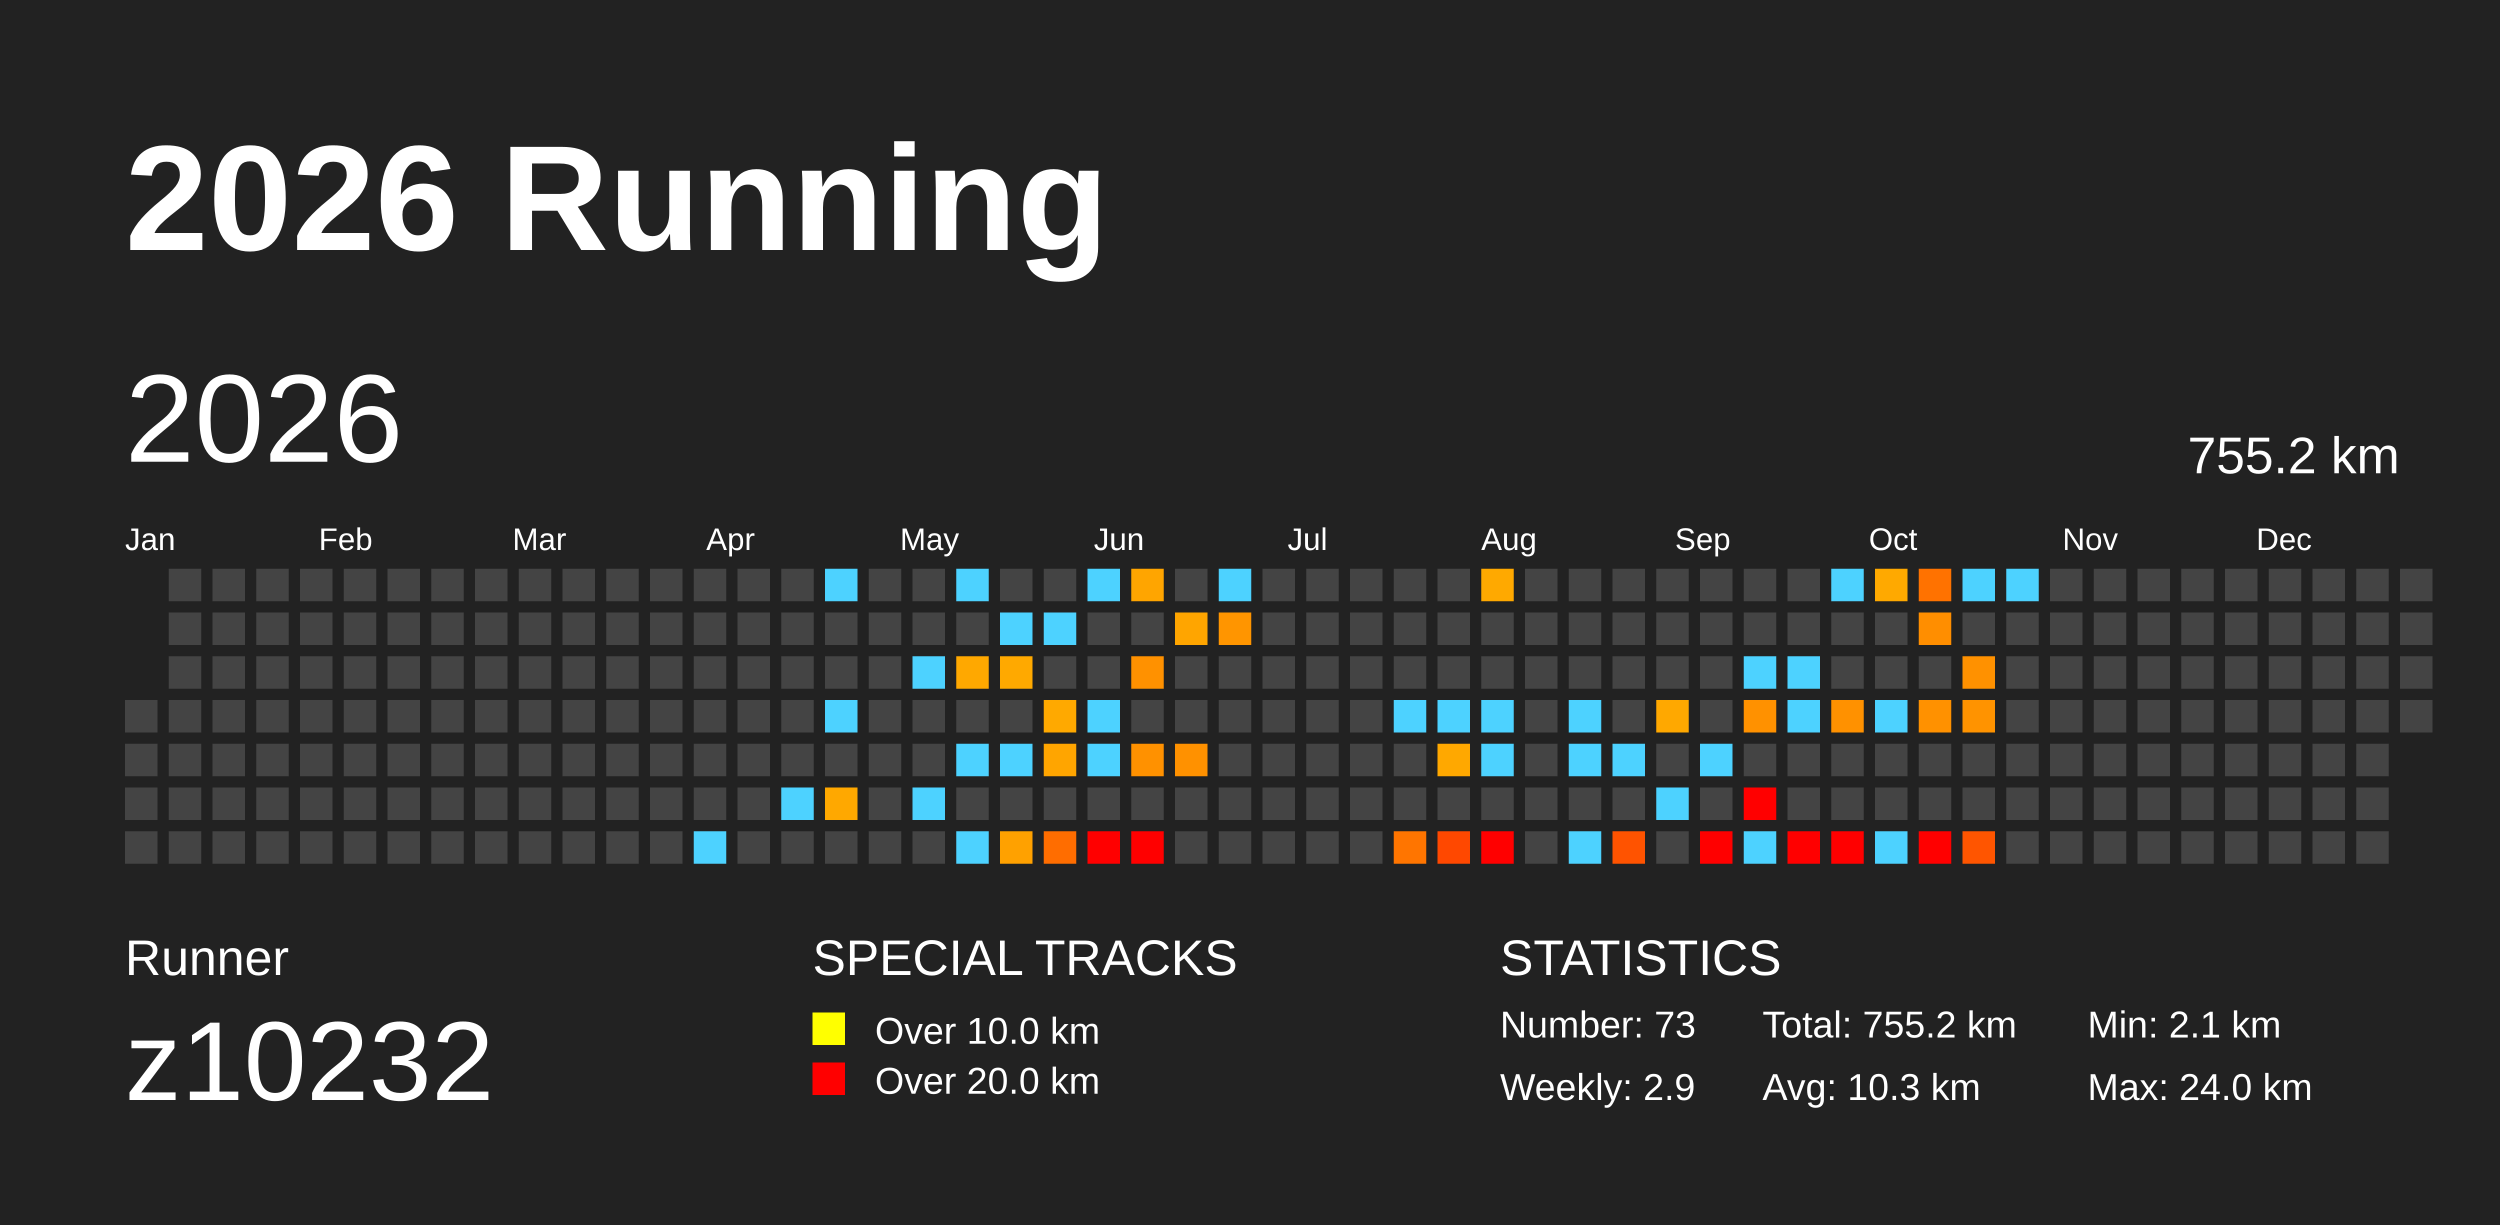
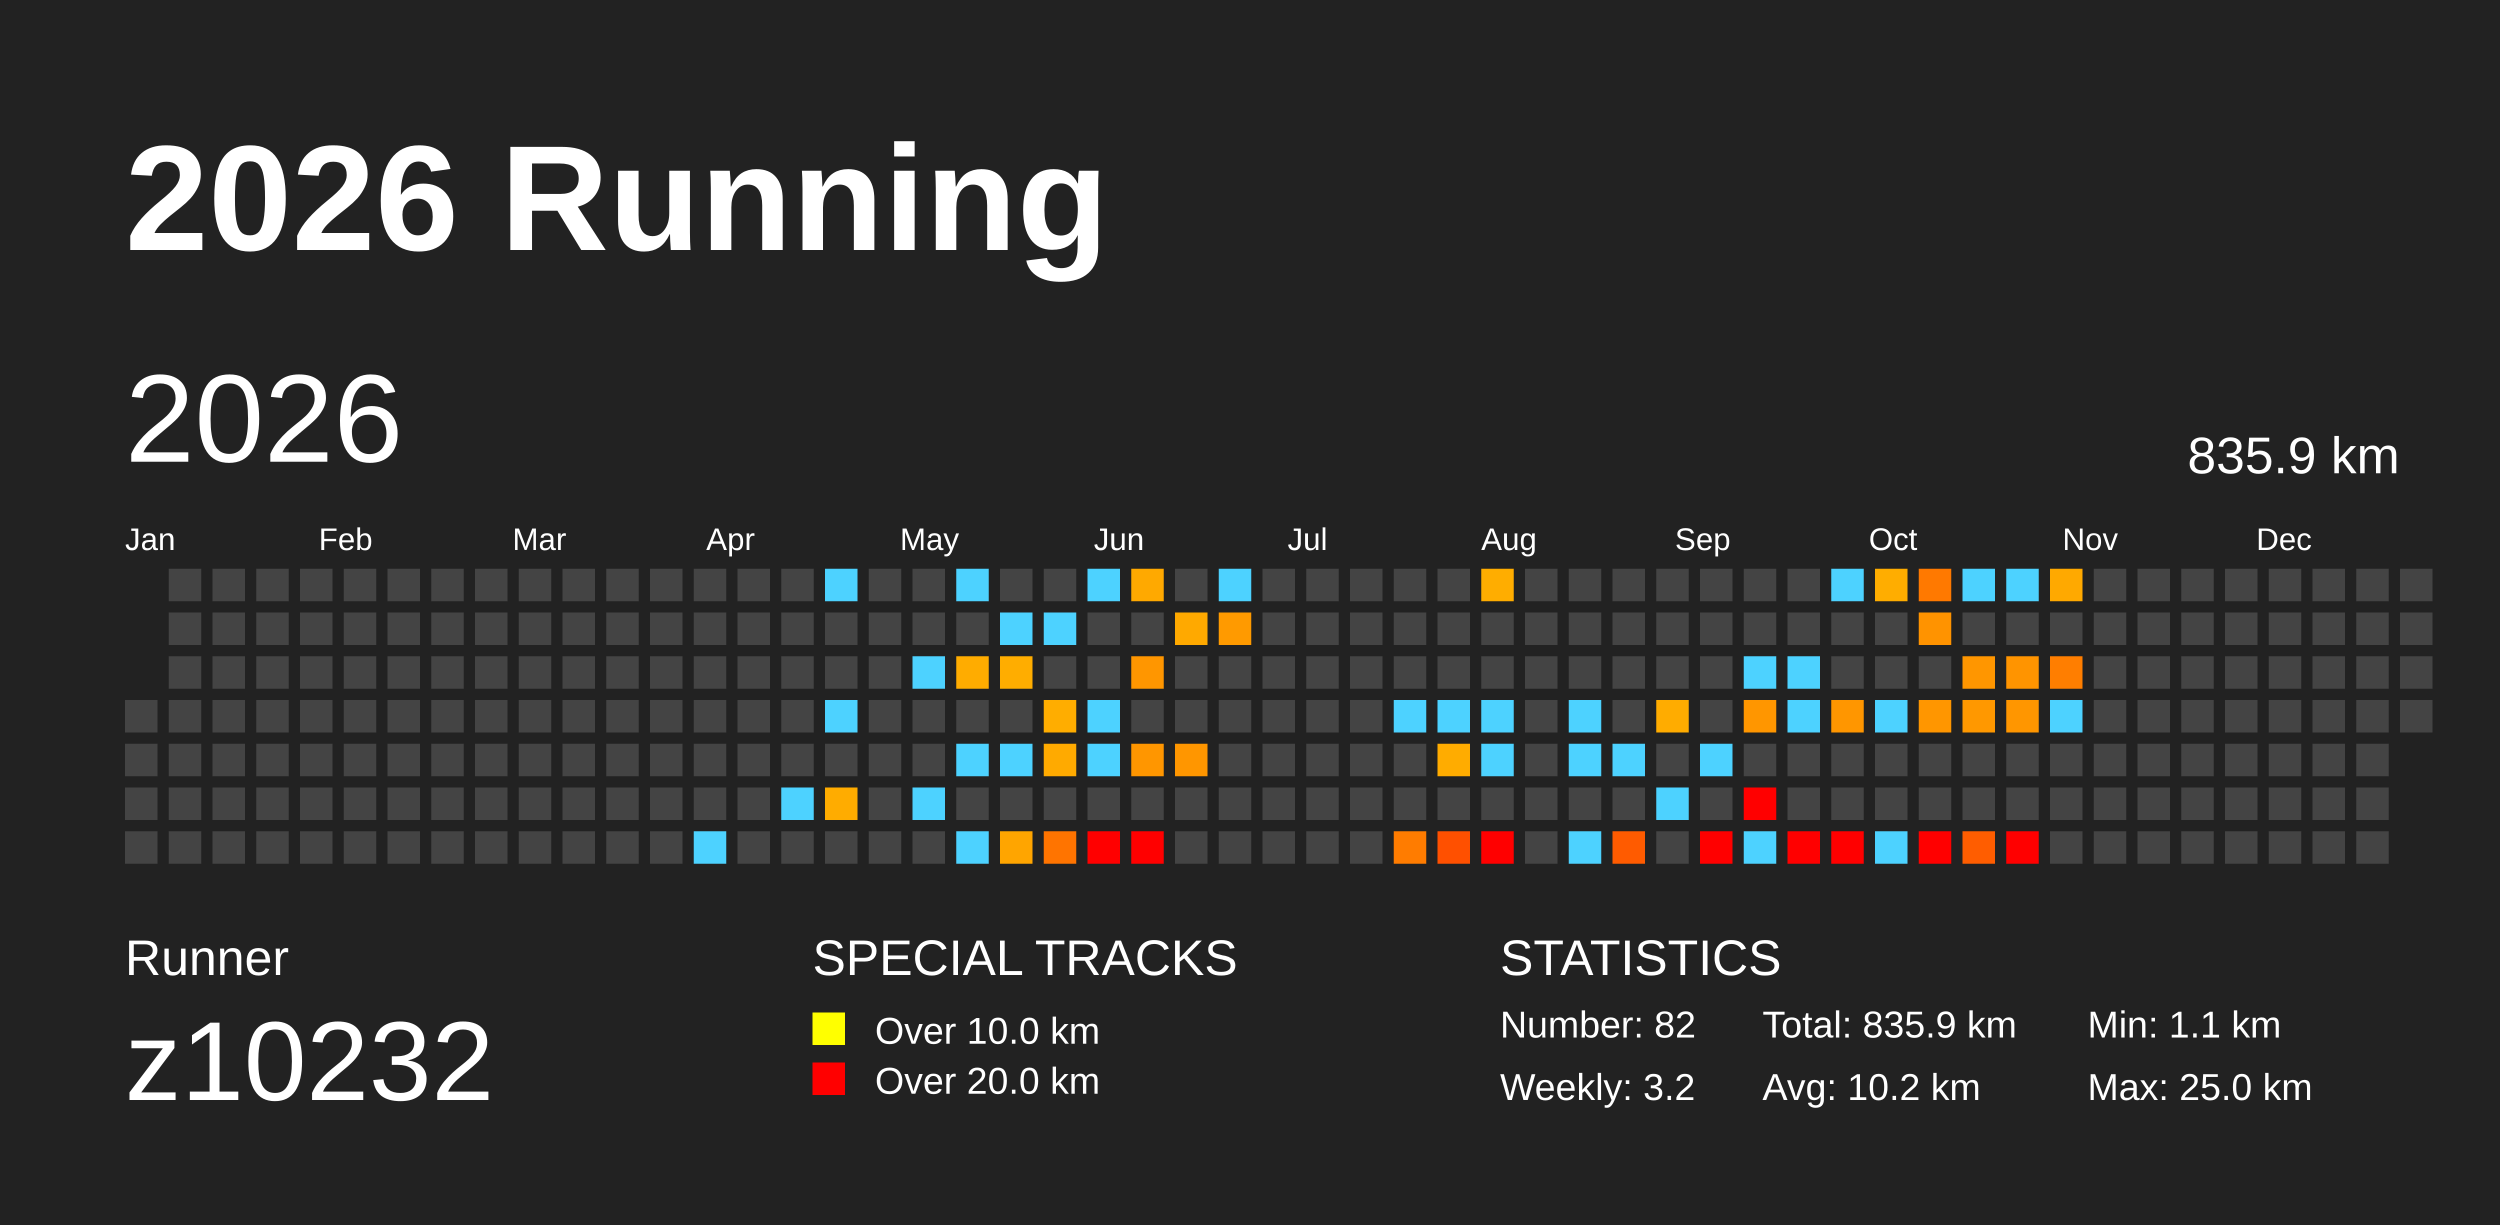
<svg xmlns="http://www.w3.org/2000/svg" baseProfile="full" height="98mm" version="1.1" viewBox="0,0,200,98" width="200mm">
  <defs>
    <pattern height="2" id="indoor-stripe" patternUnits="userSpaceOnUse" width="2">
      <line stroke="white" stroke-opacity="0.45" stroke-width="0.5" x1="0" x2="2" y1="2" y2="0" />
    </pattern>
  </defs>
  <rect fill="#222222" height="98" width="200" x="0" y="0" />
  <text fill="#FFFFFF" style="font-size:12px; font-family:Arial; font-weight:bold;" x="10" y="20">2026 Running</text>
  <text fill="#FFFFFF" style="font-size:4px; font-family:Arial" x="10" y="78">Runner</text>
  <text fill="#FFFFFF" style="font-size:9px; font-family:Arial" x="10" y="88">z10232</text>
  <text fill="#FFFFFF" style="font-size:4px; font-family:Arial" x="65" y="78">SPECIAL TRACKS</text>
  <rect fill="yellow" height="2.6" width="2.6" x="65" y="81" />
  <text fill="#FFFFFF" style="font-size:3px; font-family:Arial" x="70" y="83.5">Over 10.0 km</text>
  <rect fill="red" height="2.6" width="2.6" x="65" y="85" />
  <text fill="#FFFFFF" style="font-size:3px; font-family:Arial" x="70" y="87.5">Over 20.0 km</text>
  <text fill="#FFFFFF" style="font-size:4px; font-family:Arial" x="120" y="78">STATISTICS</text>
-   <text fill="#FFFFFF" style="font-size:3px; font-family:Arial" x="120" y="83">Number: 73</text>
-   <text fill="#FFFFFF" style="font-size:3px; font-family:Arial" x="120" y="88">Weekly: 2.9</text>
-   <text fill="#FFFFFF" style="font-size:3px; font-family:Arial" x="141" y="83">Total: 755.2 km</text>
-   <text fill="#FFFFFF" style="font-size:3px; font-family:Arial" x="141" y="88">Avg: 10.3 km</text>
-   <text fill="#FFFFFF" style="font-size:3px; font-family:Arial" x="167" y="83">Min: 2.1 km</text>
-   <text fill="#FFFFFF" style="font-size:3px; font-family:Arial" x="167" y="88">Max: 24.0 km</text>
+   <text fill="#FFFFFF" style="font-size:3px; font-family:Arial" x="120" y="83">Number: 82</text>
+   <text fill="#FFFFFF" style="font-size:3px; font-family:Arial" x="120" y="88">Weekly: 3.2</text>
+   <text fill="#FFFFFF" style="font-size:3px; font-family:Arial" x="141" y="83">Total: 835.9 km</text>
+   <text fill="#FFFFFF" style="font-size:3px; font-family:Arial" x="141" y="88">Avg: 10.2 km</text>
+   <text fill="#FFFFFF" style="font-size:3px; font-family:Arial" x="167" y="83">Min: 1.1 km</text>
+   <text fill="#FFFFFF" style="font-size:3px; font-family:Arial" x="167" y="88">Max: 25.0 km</text>
  <text dominant-baseline="hanging" fill="#FFFFFF" style="font-size:10.0px; font-family:Arial;" x="10" y="30">2026</text>
-   <text dominant-baseline="hanging" fill="#FFFFFF" style="font-size:4.125px; font-family:Arial;" x="175" y="35">755.2 km</text>
+   <text dominant-baseline="hanging" fill="#FFFFFF" style="font-size:4.125px; font-family:Arial;" x="175" y="35">835.9 km</text>
  <text fill="#FFFFFF" style="font-size:2.5px; font-family:Arial" x="10.0" y="44">Jan</text>
  <text fill="#FFFFFF" style="font-size:2.5px; font-family:Arial" x="25.5" y="44">Feb</text>
  <text fill="#FFFFFF" style="font-size:2.5px; font-family:Arial" x="41.0" y="44">Mar</text>
  <text fill="#FFFFFF" style="font-size:2.5px; font-family:Arial" x="56.5" y="44">Apr</text>
  <text fill="#FFFFFF" style="font-size:2.5px; font-family:Arial" x="72.0" y="44">May</text>
  <text fill="#FFFFFF" style="font-size:2.5px; font-family:Arial" x="87.5" y="44">Jun</text>
  <text fill="#FFFFFF" style="font-size:2.5px; font-family:Arial" x="103.0" y="44">Jul</text>
  <text fill="#FFFFFF" style="font-size:2.5px; font-family:Arial" x="118.5" y="44">Aug</text>
  <text fill="#FFFFFF" style="font-size:2.5px; font-family:Arial" x="134.0" y="44">Sep</text>
  <text fill="#FFFFFF" style="font-size:2.5px; font-family:Arial" x="149.5" y="44">Oct</text>
  <text fill="#FFFFFF" style="font-size:2.5px; font-family:Arial" x="165.0" y="44">Nov</text>
  <text fill="#FFFFFF" style="font-size:2.5px; font-family:Arial" x="180.5" y="44">Dec</text>
  <rect fill="#444444" height="2.6" width="2.6" x="10.0" y="56.0" />
  <rect fill="#444444" height="2.6" width="2.6" x="10.0" y="59.5" />
  <rect fill="#444444" height="2.6" width="2.6" x="10.0" y="63.0" />
  <rect fill="#444444" height="2.6" width="2.6" x="10.0" y="66.5" />
  <rect fill="#444444" height="2.6" width="2.6" x="13.5" y="45.5" />
  <rect fill="#444444" height="2.6" width="2.6" x="13.5" y="49.0" />
  <rect fill="#444444" height="2.6" width="2.6" x="13.5" y="52.5" />
  <rect fill="#444444" height="2.6" width="2.6" x="13.5" y="56.0" />
  <rect fill="#444444" height="2.6" width="2.6" x="13.5" y="59.5" />
  <rect fill="#444444" height="2.6" width="2.6" x="13.5" y="63.0" />
  <rect fill="#444444" height="2.6" width="2.6" x="13.5" y="66.5" />
  <rect fill="#444444" height="2.6" width="2.6" x="17.0" y="45.5" />
  <rect fill="#444444" height="2.6" width="2.6" x="17.0" y="49.0" />
  <rect fill="#444444" height="2.6" width="2.6" x="17.0" y="52.5" />
  <rect fill="#444444" height="2.6" width="2.6" x="17.0" y="56.0" />
  <rect fill="#444444" height="2.6" width="2.6" x="17.0" y="59.5" />
  <rect fill="#444444" height="2.6" width="2.6" x="17.0" y="63.0" />
  <rect fill="#444444" height="2.6" width="2.6" x="17.0" y="66.5" />
  <rect fill="#444444" height="2.6" width="2.6" x="20.5" y="45.5" />
  <rect fill="#444444" height="2.6" width="2.6" x="20.5" y="49.0" />
  <rect fill="#444444" height="2.6" width="2.6" x="20.5" y="52.5" />
  <rect fill="#444444" height="2.6" width="2.6" x="20.5" y="56.0" />
  <rect fill="#444444" height="2.6" width="2.6" x="20.5" y="59.5" />
  <rect fill="#444444" height="2.6" width="2.6" x="20.5" y="63.0" />
  <rect fill="#444444" height="2.6" width="2.6" x="20.5" y="66.5" />
  <rect fill="#444444" height="2.6" width="2.6" x="24.0" y="45.5" />
  <rect fill="#444444" height="2.6" width="2.6" x="24.0" y="49.0" />
  <rect fill="#444444" height="2.6" width="2.6" x="24.0" y="52.5" />
  <rect fill="#444444" height="2.6" width="2.6" x="24.0" y="56.0" />
  <rect fill="#444444" height="2.6" width="2.6" x="24.0" y="59.5" />
  <rect fill="#444444" height="2.6" width="2.6" x="24.0" y="63.0" />
  <rect fill="#444444" height="2.6" width="2.6" x="24.0" y="66.5" />
  <rect fill="#444444" height="2.6" width="2.6" x="27.5" y="45.5" />
  <rect fill="#444444" height="2.6" width="2.6" x="27.5" y="49.0" />
  <rect fill="#444444" height="2.6" width="2.6" x="27.5" y="52.5" />
  <rect fill="#444444" height="2.6" width="2.6" x="27.5" y="56.0" />
  <rect fill="#444444" height="2.6" width="2.6" x="27.5" y="59.5" />
  <rect fill="#444444" height="2.6" width="2.6" x="27.5" y="63.0" />
  <rect fill="#444444" height="2.6" width="2.6" x="27.5" y="66.5" />
  <rect fill="#444444" height="2.6" width="2.6" x="31.0" y="45.5" />
  <rect fill="#444444" height="2.6" width="2.6" x="31.0" y="49.0" />
  <rect fill="#444444" height="2.6" width="2.6" x="31.0" y="52.5" />
  <rect fill="#444444" height="2.6" width="2.6" x="31.0" y="56.0" />
  <rect fill="#444444" height="2.6" width="2.6" x="31.0" y="59.5" />
  <rect fill="#444444" height="2.6" width="2.6" x="31.0" y="63.0" />
  <rect fill="#444444" height="2.6" width="2.6" x="31.0" y="66.5" />
  <rect fill="#444444" height="2.6" width="2.6" x="34.5" y="45.5" />
  <rect fill="#444444" height="2.6" width="2.6" x="34.5" y="49.0" />
  <rect fill="#444444" height="2.6" width="2.6" x="34.5" y="52.5" />
  <rect fill="#444444" height="2.6" width="2.6" x="34.5" y="56.0" />
  <rect fill="#444444" height="2.6" width="2.6" x="34.5" y="59.5" />
  <rect fill="#444444" height="2.6" width="2.6" x="34.5" y="63.0" />
  <rect fill="#444444" height="2.6" width="2.6" x="34.5" y="66.5" />
  <rect fill="#444444" height="2.6" width="2.6" x="38.0" y="45.5" />
  <rect fill="#444444" height="2.6" width="2.6" x="38.0" y="49.0" />
  <rect fill="#444444" height="2.6" width="2.6" x="38.0" y="52.5" />
  <rect fill="#444444" height="2.6" width="2.6" x="38.0" y="56.0" />
  <rect fill="#444444" height="2.6" width="2.6" x="38.0" y="59.5" />
  <rect fill="#444444" height="2.6" width="2.6" x="38.0" y="63.0" />
  <rect fill="#444444" height="2.6" width="2.6" x="38.0" y="66.5" />
  <rect fill="#444444" height="2.6" width="2.6" x="41.5" y="45.5" />
  <rect fill="#444444" height="2.6" width="2.6" x="41.5" y="49.0" />
  <rect fill="#444444" height="2.6" width="2.6" x="41.5" y="52.5" />
  <rect fill="#444444" height="2.6" width="2.6" x="41.5" y="56.0" />
  <rect fill="#444444" height="2.6" width="2.6" x="41.5" y="59.5" />
  <rect fill="#444444" height="2.6" width="2.6" x="41.5" y="63.0" />
  <rect fill="#444444" height="2.6" width="2.6" x="41.5" y="66.5" />
  <rect fill="#444444" height="2.6" width="2.6" x="45.0" y="45.5" />
  <rect fill="#444444" height="2.6" width="2.6" x="45.0" y="49.0" />
  <rect fill="#444444" height="2.6" width="2.6" x="45.0" y="52.5" />
  <rect fill="#444444" height="2.6" width="2.6" x="45.0" y="56.0" />
  <rect fill="#444444" height="2.6" width="2.6" x="45.0" y="59.5" />
  <rect fill="#444444" height="2.6" width="2.6" x="45.0" y="63.0" />
  <rect fill="#444444" height="2.6" width="2.6" x="45.0" y="66.5" />
  <rect fill="#444444" height="2.6" width="2.6" x="48.5" y="45.5" />
  <rect fill="#444444" height="2.6" width="2.6" x="48.5" y="49.0" />
  <rect fill="#444444" height="2.6" width="2.6" x="48.5" y="52.5" />
  <rect fill="#444444" height="2.6" width="2.6" x="48.5" y="56.0" />
  <rect fill="#444444" height="2.6" width="2.6" x="48.5" y="59.5" />
  <rect fill="#444444" height="2.6" width="2.6" x="48.5" y="63.0" />
  <rect fill="#444444" height="2.6" width="2.6" x="48.5" y="66.5" />
  <rect fill="#444444" height="2.6" width="2.6" x="52.0" y="45.5" />
  <rect fill="#444444" height="2.6" width="2.6" x="52.0" y="49.0" />
  <rect fill="#444444" height="2.6" width="2.6" x="52.0" y="52.5" />
  <rect fill="#444444" height="2.6" width="2.6" x="52.0" y="56.0" />
  <rect fill="#444444" height="2.6" width="2.6" x="52.0" y="59.5" />
  <rect fill="#444444" height="2.6" width="2.6" x="52.0" y="63.0" />
  <rect fill="#444444" height="2.6" width="2.6" x="52.0" y="66.5" />
  <rect fill="#444444" height="2.6" width="2.6" x="55.5" y="45.5" />
  <rect fill="#444444" height="2.6" width="2.6" x="55.5" y="49.0" />
  <rect fill="#444444" height="2.6" width="2.6" x="55.5" y="52.5" />
  <rect fill="#444444" height="2.6" width="2.6" x="55.5" y="56.0" />
  <rect fill="#444444" height="2.6" width="2.6" x="55.5" y="59.5" />
  <rect fill="#444444" height="2.6" width="2.6" x="55.5" y="63.0" />
  <rect fill="#4dd2ff" height="2.6" width="2.6" x="55.5" y="66.5" />
  <rect fill="#444444" height="2.6" width="2.6" x="59.0" y="45.5" />
  <rect fill="#444444" height="2.6" width="2.6" x="59.0" y="49.0" />
  <rect fill="#444444" height="2.6" width="2.6" x="59.0" y="52.5" />
  <rect fill="#444444" height="2.6" width="2.6" x="59.0" y="56.0" />
  <rect fill="#444444" height="2.6" width="2.6" x="59.0" y="59.5" />
  <rect fill="#444444" height="2.6" width="2.6" x="59.0" y="63.0" />
  <rect fill="#444444" height="2.6" width="2.6" x="59.0" y="66.5" />
  <rect fill="#444444" height="2.6" width="2.6" x="62.5" y="45.5" />
  <rect fill="#444444" height="2.6" width="2.6" x="62.5" y="49.0" />
  <rect fill="#444444" height="2.6" width="2.6" x="62.5" y="52.5" />
  <rect fill="#444444" height="2.6" width="2.6" x="62.5" y="56.0" />
  <rect fill="#444444" height="2.6" width="2.6" x="62.5" y="59.5" />
  <rect fill="#4dd2ff" height="2.6" width="2.6" x="62.5" y="63.0" />
  <rect fill="#444444" height="2.6" width="2.6" x="62.5" y="66.5" />
  <rect fill="#4dd2ff" height="2.6" width="2.6" x="66.0" y="45.5" />
  <rect fill="#444444" height="2.6" width="2.6" x="66.0" y="49.0" />
  <rect fill="#444444" height="2.6" width="2.6" x="66.0" y="52.5" />
  <rect fill="#4dd2ff" height="2.6" width="2.6" x="66.0" y="56.0" />
  <rect fill="#444444" height="2.6" width="2.6" x="66.0" y="59.5" />
-   <rect fill="#ffa800" height="2.6" width="2.6" x="66.0" y="63.0" />
+   <rect fill="#ffac00" height="2.6" width="2.6" x="66.0" y="63.0" />
  <rect fill="#444444" height="2.6" width="2.6" x="66.0" y="66.5" />
  <rect fill="#444444" height="2.6" width="2.6" x="69.5" y="45.5" />
  <rect fill="#444444" height="2.6" width="2.6" x="69.5" y="49.0" />
  <rect fill="#444444" height="2.6" width="2.6" x="69.5" y="52.5" />
  <rect fill="#444444" height="2.6" width="2.6" x="69.5" y="56.0" />
  <rect fill="#444444" height="2.6" width="2.6" x="69.5" y="59.5" />
  <rect fill="#444444" height="2.6" width="2.6" x="69.5" y="63.0" />
  <rect fill="#444444" height="2.6" width="2.6" x="69.5" y="66.5" />
  <rect fill="#444444" height="2.6" width="2.6" x="73.0" y="45.5" />
  <rect fill="#444444" height="2.6" width="2.6" x="73.0" y="49.0" />
  <rect fill="#4dd2ff" height="2.6" width="2.6" x="73.0" y="52.5" />
  <rect fill="#444444" height="2.6" width="2.6" x="73.0" y="56.0" />
  <rect fill="#444444" height="2.6" width="2.6" x="73.0" y="59.5" />
  <rect fill="#4dd2ff" height="2.6" width="2.6" x="73.0" y="63.0" />
  <rect fill="#444444" height="2.6" width="2.6" x="73.0" y="66.5" />
  <rect fill="#4dd2ff" height="2.6" width="2.6" x="76.5" y="45.5" />
  <rect fill="#444444" height="2.6" width="2.6" x="76.5" y="49.0" />
-   <rect fill="#ffa800" height="2.6" width="2.6" x="76.5" y="52.5" />
+   <rect fill="#ffac00" height="2.6" width="2.6" x="76.5" y="52.5" />
  <rect fill="#444444" height="2.6" width="2.6" x="76.5" y="56.0" />
  <rect fill="#4dd2ff" height="2.6" width="2.6" x="76.5" y="59.5" />
  <rect fill="#444444" height="2.6" width="2.6" x="76.5" y="63.0" />
  <rect fill="#4dd2ff" height="2.6" width="2.6" x="76.5" y="66.5" />
  <rect fill="#444444" height="2.6" width="2.6" x="80.0" y="45.5" />
  <rect fill="#4dd2ff" height="2.6" width="2.6" x="80.0" y="49.0" />
-   <rect fill="#ffa900" height="2.6" width="2.6" x="80.0" y="52.5" />
+   <rect fill="#ffad00" height="2.6" width="2.6" x="80.0" y="52.5" />
  <rect fill="#444444" height="2.6" width="2.6" x="80.0" y="56.0" />
  <rect fill="#4dd2ff" height="2.6" width="2.6" x="80.0" y="59.5" />
  <rect fill="#444444" height="2.6" width="2.6" x="80.0" y="63.0" />
-   <rect fill="#ffa100" height="2.6" width="2.6" x="80.0" y="66.5" />
+   <rect fill="#ffa500" height="2.6" width="2.6" x="80.0" y="66.5" />
  <rect fill="#444444" height="2.6" width="2.6" x="83.5" y="45.5" />
  <rect fill="#4dd2ff" height="2.6" width="2.6" x="83.5" y="49.0" />
  <rect fill="#444444" height="2.6" width="2.6" x="83.5" y="52.5" />
-   <rect fill="#ffa900" height="2.6" width="2.6" x="83.5" y="56.0" />
-   <rect fill="#ffa500" height="2.6" width="2.6" x="83.5" y="59.5" />
+   <rect fill="#ffad00" height="2.6" width="2.6" x="83.5" y="56.0" />
+   <rect fill="#ffaa00" height="2.6" width="2.6" x="83.5" y="59.5" />
  <rect fill="#444444" height="2.6" width="2.6" x="83.5" y="63.0" />
-   <rect fill="#ff6d00" height="2.6" width="2.6" x="83.5" y="66.5" />
+   <rect fill="#ff7400" height="2.6" width="2.6" x="83.5" y="66.5" />
  <rect fill="#4dd2ff" height="2.6" width="2.6" x="87.0" y="45.5" />
  <rect fill="#444444" height="2.6" width="2.6" x="87.0" y="49.0" />
  <rect fill="#444444" height="2.6" width="2.6" x="87.0" y="52.5" />
  <rect fill="#4dd2ff" height="2.6" width="2.6" x="87.0" y="56.0" />
  <rect fill="#4dd2ff" height="2.6" width="2.6" x="87.0" y="59.5" />
  <rect fill="#444444" height="2.6" width="2.6" x="87.0" y="63.0" />
  <rect fill="red" height="2.6" width="2.6" x="87.0" y="66.5" />
-   <rect fill="#ffa500" height="2.6" width="2.6" x="90.5" y="45.5" />
+   <rect fill="#ffa900" height="2.6" width="2.6" x="90.5" y="45.5" />
  <rect fill="#444444" height="2.6" width="2.6" x="90.5" y="49.0" />
-   <rect fill="#ff9100" height="2.6" width="2.6" x="90.5" y="52.5" />
+   <rect fill="#ff9600" height="2.6" width="2.6" x="90.5" y="52.5" />
  <rect fill="#444444" height="2.6" width="2.6" x="90.5" y="56.0" />
-   <rect fill="#ff9100" height="2.6" width="2.6" x="90.5" y="59.5" />
+   <rect fill="#ff9600" height="2.6" width="2.6" x="90.5" y="59.5" />
  <rect fill="#444444" height="2.6" width="2.6" x="90.5" y="63.0" />
  <rect fill="red" height="2.6" width="2.6" x="90.5" y="66.5" />
  <rect fill="#444444" height="2.6" width="2.6" x="94.0" y="45.5" />
-   <rect fill="#ffa500" height="2.6" width="2.6" x="94.0" y="49.0" />
+   <rect fill="#ffa900" height="2.6" width="2.6" x="94.0" y="49.0" />
  <rect fill="#444444" height="2.6" width="2.6" x="94.0" y="52.5" />
  <rect fill="#444444" height="2.6" width="2.6" x="94.0" y="56.0" />
-   <rect fill="#ff9100" height="2.6" width="2.6" x="94.0" y="59.5" />
+   <rect fill="#ff9600" height="2.6" width="2.6" x="94.0" y="59.5" />
  <rect fill="#444444" height="2.6" width="2.6" x="94.0" y="63.0" />
  <rect fill="#444444" height="2.6" width="2.6" x="94.0" y="66.5" />
  <rect fill="#4dd2ff" height="2.6" width="2.6" x="97.5" y="45.5" />
-   <rect fill="#ff9500" height="2.6" width="2.6" x="97.5" y="49.0" />
+   <rect fill="#ff9a00" height="2.6" width="2.6" x="97.5" y="49.0" />
  <rect fill="#444444" height="2.6" width="2.6" x="97.5" y="52.5" />
  <rect fill="#444444" height="2.6" width="2.6" x="97.5" y="56.0" />
  <rect fill="#444444" height="2.6" width="2.6" x="97.5" y="59.5" />
  <rect fill="#444444" height="2.6" width="2.6" x="97.5" y="63.0" />
  <rect fill="#444444" height="2.6" width="2.6" x="97.5" y="66.5" />
  <rect fill="#444444" height="2.6" width="2.6" x="101.0" y="45.5" />
  <rect fill="#444444" height="2.6" width="2.6" x="101.0" y="49.0" />
  <rect fill="#444444" height="2.6" width="2.6" x="101.0" y="52.5" />
  <rect fill="#444444" height="2.6" width="2.6" x="101.0" y="56.0" />
  <rect fill="#444444" height="2.6" width="2.6" x="101.0" y="59.5" />
  <rect fill="#444444" height="2.6" width="2.6" x="101.0" y="63.0" />
  <rect fill="#444444" height="2.6" width="2.6" x="101.0" y="66.5" />
  <rect fill="#444444" height="2.6" width="2.6" x="104.5" y="45.5" />
  <rect fill="#444444" height="2.6" width="2.6" x="104.5" y="49.0" />
  <rect fill="#444444" height="2.6" width="2.6" x="104.5" y="52.5" />
  <rect fill="#444444" height="2.6" width="2.6" x="104.5" y="56.0" />
  <rect fill="#444444" height="2.6" width="2.6" x="104.5" y="59.5" />
  <rect fill="#444444" height="2.6" width="2.6" x="104.5" y="63.0" />
  <rect fill="#444444" height="2.6" width="2.6" x="104.5" y="66.5" />
  <rect fill="#444444" height="2.6" width="2.6" x="108.0" y="45.5" />
  <rect fill="#444444" height="2.6" width="2.6" x="108.0" y="49.0" />
  <rect fill="#444444" height="2.6" width="2.6" x="108.0" y="52.5" />
  <rect fill="#444444" height="2.6" width="2.6" x="108.0" y="56.0" />
  <rect fill="#444444" height="2.6" width="2.6" x="108.0" y="59.5" />
  <rect fill="#444444" height="2.6" width="2.6" x="108.0" y="63.0" />
  <rect fill="#444444" height="2.6" width="2.6" x="108.0" y="66.5" />
  <rect fill="#444444" height="2.6" width="2.6" x="111.5" y="45.5" />
  <rect fill="#444444" height="2.6" width="2.6" x="111.5" y="49.0" />
  <rect fill="#444444" height="2.6" width="2.6" x="111.5" y="52.5" />
  <rect fill="#4dd2ff" height="2.6" width="2.6" x="111.5" y="56.0" />
  <rect fill="#444444" height="2.6" width="2.6" x="111.5" y="59.5" />
  <rect fill="#444444" height="2.6" width="2.6" x="111.5" y="63.0" />
-   <rect fill="#ff7500" height="2.6" width="2.6" x="111.5" y="66.5" />
+   <rect fill="#ff7c00" height="2.6" width="2.6" x="111.5" y="66.5" />
  <rect fill="#444444" height="2.6" width="2.6" x="115.0" y="45.5" />
  <rect fill="#444444" height="2.6" width="2.6" x="115.0" y="49.0" />
  <rect fill="#444444" height="2.6" width="2.6" x="115.0" y="52.5" />
  <rect fill="#4dd2ff" height="2.6" width="2.6" x="115.0" y="56.0" />
-   <rect fill="#ffa800" height="2.6" width="2.6" x="115.0" y="59.5" />
+   <rect fill="#ffac00" height="2.6" width="2.6" x="115.0" y="59.5" />
  <rect fill="#444444" height="2.6" width="2.6" x="115.0" y="63.0" />
-   <rect fill="#ff4800" height="2.6" width="2.6" x="115.0" y="66.5" />
-   <rect fill="#ffa900" height="2.6" width="2.6" x="118.5" y="45.5" />
+   <rect fill="#ff5000" height="2.6" width="2.6" x="115.0" y="66.5" />
+   <rect fill="#ffad00" height="2.6" width="2.6" x="118.5" y="45.5" />
  <rect fill="#444444" height="2.6" width="2.6" x="118.5" y="49.0" />
  <rect fill="#444444" height="2.6" width="2.6" x="118.5" y="52.5" />
  <rect fill="#4dd2ff" height="2.6" width="2.6" x="118.5" y="56.0" />
  <rect fill="#4dd2ff" height="2.6" width="2.6" x="118.5" y="59.5" />
  <rect fill="#444444" height="2.6" width="2.6" x="118.5" y="63.0" />
  <rect fill="red" height="2.6" width="2.6" x="118.5" y="66.5" />
  <rect fill="#444444" height="2.6" width="2.6" x="122.0" y="45.5" />
  <rect fill="#444444" height="2.6" width="2.6" x="122.0" y="49.0" />
  <rect fill="#444444" height="2.6" width="2.6" x="122.0" y="52.5" />
  <rect fill="#444444" height="2.6" width="2.6" x="122.0" y="56.0" />
  <rect fill="#444444" height="2.6" width="2.6" x="122.0" y="59.5" />
  <rect fill="#444444" height="2.6" width="2.6" x="122.0" y="63.0" />
  <rect fill="#444444" height="2.6" width="2.6" x="122.0" y="66.5" />
  <rect fill="#444444" height="2.6" width="2.6" x="125.5" y="45.5" />
  <rect fill="#444444" height="2.6" width="2.6" x="125.5" y="49.0" />
  <rect fill="#444444" height="2.6" width="2.6" x="125.5" y="52.5" />
  <rect fill="#4dd2ff" height="2.6" width="2.6" x="125.5" y="56.0" />
  <rect fill="#4dd2ff" height="2.6" width="2.6" x="125.5" y="59.5" />
  <rect fill="#444444" height="2.6" width="2.6" x="125.5" y="63.0" />
  <rect fill="#4dd2ff" height="2.6" width="2.6" x="125.5" y="66.5" />
  <rect fill="#444444" height="2.6" width="2.6" x="129.0" y="45.5" />
  <rect fill="#444444" height="2.6" width="2.6" x="129.0" y="49.0" />
  <rect fill="#444444" height="2.6" width="2.6" x="129.0" y="52.5" />
  <rect fill="#444444" height="2.6" width="2.6" x="129.0" y="56.0" />
  <rect fill="#4dd2ff" height="2.6" width="2.6" x="129.0" y="59.5" />
  <rect fill="#444444" height="2.6" width="2.6" x="129.0" y="63.0" />
-   <rect fill="#ff5300" height="2.6" width="2.6" x="129.0" y="66.5" />
+   <rect fill="#ff5b00" height="2.6" width="2.6" x="129.0" y="66.5" />
  <rect fill="#444444" height="2.6" width="2.6" x="132.5" y="45.5" />
  <rect fill="#444444" height="2.6" width="2.6" x="132.5" y="49.0" />
  <rect fill="#444444" height="2.6" width="2.6" x="132.5" y="52.5" />
-   <rect fill="#ffa800" height="2.6" width="2.6" x="132.5" y="56.0" />
+   <rect fill="#ffac00" height="2.6" width="2.6" x="132.5" y="56.0" />
  <rect fill="#444444" height="2.6" width="2.6" x="132.5" y="59.5" />
  <rect fill="#4dd2ff" height="2.6" width="2.6" x="132.5" y="63.0" />
  <rect fill="#444444" height="2.6" width="2.6" x="132.5" y="66.5" />
  <rect fill="#444444" height="2.6" width="2.6" x="136.0" y="45.5" />
  <rect fill="#444444" height="2.6" width="2.6" x="136.0" y="49.0" />
  <rect fill="#444444" height="2.6" width="2.6" x="136.0" y="52.5" />
  <rect fill="#444444" height="2.6" width="2.6" x="136.0" y="56.0" />
  <rect fill="#4dd2ff" height="2.6" width="2.6" x="136.0" y="59.5" />
  <rect fill="#444444" height="2.6" width="2.6" x="136.0" y="63.0" />
  <rect fill="red" height="2.6" width="2.6" x="136.0" y="66.5" />
  <rect fill="#444444" height="2.6" width="2.6" x="139.5" y="45.5" />
  <rect fill="#444444" height="2.6" width="2.6" x="139.5" y="49.0" />
  <rect fill="#4dd2ff" height="2.6" width="2.6" x="139.5" y="52.5" />
-   <rect fill="#ff9100" height="2.6" width="2.6" x="139.5" y="56.0" />
+   <rect fill="#ff9600" height="2.6" width="2.6" x="139.5" y="56.0" />
  <rect fill="#444444" height="2.6" width="2.6" x="139.5" y="59.5" />
  <rect fill="red" height="2.6" width="2.6" x="139.5" y="63.0" />
  <rect fill="#4dd2ff" height="2.6" width="2.6" x="139.5" y="66.5" />
  <rect fill="#444444" height="2.6" width="2.6" x="143.0" y="45.5" />
  <rect fill="#444444" height="2.6" width="2.6" x="143.0" y="49.0" />
  <rect fill="#4dd2ff" height="2.6" width="2.6" x="143.0" y="52.5" />
  <rect fill="#4dd2ff" height="2.6" width="2.6" x="143.0" y="56.0" />
  <rect fill="#444444" height="2.6" width="2.6" x="143.0" y="59.5" />
  <rect fill="#444444" height="2.6" width="2.6" x="143.0" y="63.0" />
  <rect fill="red" height="2.6" width="2.6" x="143.0" y="66.5" />
  <rect fill="#4dd2ff" height="2.6" width="2.6" x="146.5" y="45.5" />
  <rect fill="#444444" height="2.6" width="2.6" x="146.5" y="49.0" />
  <rect fill="#444444" height="2.6" width="2.6" x="146.5" y="52.5" />
-   <rect fill="#ff9100" height="2.6" width="2.6" x="146.5" y="56.0" />
+   <rect fill="#ff9600" height="2.6" width="2.6" x="146.5" y="56.0" />
  <rect fill="#444444" height="2.6" width="2.6" x="146.5" y="59.5" />
  <rect fill="#444444" height="2.6" width="2.6" x="146.5" y="63.0" />
  <rect fill="red" height="2.6" width="2.6" x="146.5" y="66.5" />
-   <rect fill="#ffa900" height="2.6" width="2.6" x="150.0" y="45.5" />
+   <rect fill="#ffad00" height="2.6" width="2.6" x="150.0" y="45.5" />
  <rect fill="#444444" height="2.6" width="2.6" x="150.0" y="49.0" />
  <rect fill="#444444" height="2.6" width="2.6" x="150.0" y="52.5" />
  <rect fill="#4dd2ff" height="2.6" width="2.6" x="150.0" y="56.0" />
  <rect fill="#444444" height="2.6" width="2.6" x="150.0" y="59.5" />
  <rect fill="#444444" height="2.6" width="2.6" x="150.0" y="63.0" />
  <rect fill="#4dd2ff" height="2.6" width="2.6" x="150.0" y="66.5" />
-   <rect fill="#ff7200" height="2.6" width="2.6" x="153.5" y="45.5" />
-   <rect fill="#ff8e00" height="2.6" width="2.6" x="153.5" y="49.0" />
+   <rect fill="#ff7900" height="2.6" width="2.6" x="153.5" y="45.5" />
+   <rect fill="#ff9300" height="2.6" width="2.6" x="153.5" y="49.0" />
  <rect fill="#444444" height="2.6" width="2.6" x="153.5" y="52.5" />
-   <rect fill="#ff9100" height="2.6" width="2.6" x="153.5" y="56.0" />
+   <rect fill="#ff9600" height="2.6" width="2.6" x="153.5" y="56.0" />
  <rect fill="#444444" height="2.6" width="2.6" x="153.5" y="59.5" />
  <rect fill="#444444" height="2.6" width="2.6" x="153.5" y="63.0" />
  <rect fill="red" height="2.6" width="2.6" x="153.5" y="66.5" />
  <rect fill="#4dd2ff" height="2.6" width="2.6" x="157.0" y="45.5" />
  <rect fill="#444444" height="2.6" width="2.6" x="157.0" y="49.0" />
-   <rect fill="#ff9100" height="2.6" width="2.6" x="157.0" y="52.5" />
-   <rect fill="#ff9300" height="2.6" width="2.6" x="157.0" y="56.0" />
+   <rect fill="#ff9600" height="2.6" width="2.6" x="157.0" y="52.5" />
+   <rect fill="#ff9800" height="2.6" width="2.6" x="157.0" y="56.0" />
  <rect fill="#444444" height="2.6" width="2.6" x="157.0" y="59.5" />
  <rect fill="#444444" height="2.6" width="2.6" x="157.0" y="63.0" />
-   <rect fill="#ff5500" height="2.6" width="2.6" x="157.0" y="66.5" />
+   <rect fill="#ff5d00" height="2.6" width="2.6" x="157.0" y="66.5" />
  <rect fill="#4dd2ff" height="2.6" width="2.6" x="160.5" y="45.5" />
  <rect fill="#444444" height="2.6" width="2.6" x="160.5" y="49.0" />
-   <rect fill="#444444" height="2.6" width="2.6" x="160.5" y="52.5" />
-   <rect fill="#444444" height="2.6" width="2.6" x="160.5" y="56.0" />
+   <rect fill="#ff9400" height="2.6" width="2.6" x="160.5" y="52.5" />
+   <rect fill="#ff9600" height="2.6" width="2.6" x="160.5" y="56.0" />
  <rect fill="#444444" height="2.6" width="2.6" x="160.5" y="59.5" />
  <rect fill="#444444" height="2.6" width="2.6" x="160.5" y="63.0" />
-   <rect fill="#444444" height="2.6" width="2.6" x="160.5" y="66.5" />
-   <rect fill="#444444" height="2.6" width="2.6" x="164.0" y="45.5" />
+   <rect fill="red" height="2.6" width="2.6" x="160.5" y="66.5" />
+   <rect fill="#ffa900" height="2.6" width="2.6" x="164.0" y="45.5" />
  <rect fill="#444444" height="2.6" width="2.6" x="164.0" y="49.0" />
-   <rect fill="#444444" height="2.6" width="2.6" x="164.0" y="52.5" />
-   <rect fill="#444444" height="2.6" width="2.6" x="164.0" y="56.0" />
+   <rect fill="#ff7e00" height="2.6" width="2.6" x="164.0" y="52.5" />
+   <rect fill="#4dd2ff" height="2.6" width="2.6" x="164.0" y="56.0" />
  <rect fill="#444444" height="2.6" width="2.6" x="164.0" y="59.5" />
  <rect fill="#444444" height="2.6" width="2.6" x="164.0" y="63.0" />
  <rect fill="#444444" height="2.6" width="2.6" x="164.0" y="66.5" />
  <rect fill="#444444" height="2.6" width="2.6" x="167.5" y="45.5" />
  <rect fill="#444444" height="2.6" width="2.6" x="167.5" y="49.0" />
  <rect fill="#444444" height="2.6" width="2.6" x="167.5" y="52.5" />
  <rect fill="#444444" height="2.6" width="2.6" x="167.5" y="56.0" />
  <rect fill="#444444" height="2.6" width="2.6" x="167.5" y="59.5" />
  <rect fill="#444444" height="2.6" width="2.6" x="167.5" y="63.0" />
  <rect fill="#444444" height="2.6" width="2.6" x="167.5" y="66.5" />
  <rect fill="#444444" height="2.6" width="2.6" x="171.0" y="45.5" />
  <rect fill="#444444" height="2.6" width="2.6" x="171.0" y="49.0" />
  <rect fill="#444444" height="2.6" width="2.6" x="171.0" y="52.5" />
  <rect fill="#444444" height="2.6" width="2.6" x="171.0" y="56.0" />
  <rect fill="#444444" height="2.6" width="2.6" x="171.0" y="59.5" />
  <rect fill="#444444" height="2.6" width="2.6" x="171.0" y="63.0" />
  <rect fill="#444444" height="2.6" width="2.6" x="171.0" y="66.5" />
  <rect fill="#444444" height="2.6" width="2.6" x="174.5" y="45.5" />
  <rect fill="#444444" height="2.6" width="2.6" x="174.5" y="49.0" />
  <rect fill="#444444" height="2.6" width="2.6" x="174.5" y="52.5" />
  <rect fill="#444444" height="2.6" width="2.6" x="174.5" y="56.0" />
  <rect fill="#444444" height="2.6" width="2.6" x="174.5" y="59.5" />
  <rect fill="#444444" height="2.6" width="2.6" x="174.5" y="63.0" />
  <rect fill="#444444" height="2.6" width="2.6" x="174.5" y="66.5" />
  <rect fill="#444444" height="2.6" width="2.6" x="178.0" y="45.5" />
  <rect fill="#444444" height="2.6" width="2.6" x="178.0" y="49.0" />
  <rect fill="#444444" height="2.6" width="2.6" x="178.0" y="52.5" />
  <rect fill="#444444" height="2.6" width="2.6" x="178.0" y="56.0" />
  <rect fill="#444444" height="2.6" width="2.6" x="178.0" y="59.5" />
  <rect fill="#444444" height="2.6" width="2.6" x="178.0" y="63.0" />
  <rect fill="#444444" height="2.6" width="2.6" x="178.0" y="66.5" />
  <rect fill="#444444" height="2.6" width="2.6" x="181.5" y="45.5" />
  <rect fill="#444444" height="2.6" width="2.6" x="181.5" y="49.0" />
  <rect fill="#444444" height="2.6" width="2.6" x="181.5" y="52.5" />
  <rect fill="#444444" height="2.6" width="2.6" x="181.5" y="56.0" />
  <rect fill="#444444" height="2.6" width="2.6" x="181.5" y="59.5" />
  <rect fill="#444444" height="2.6" width="2.6" x="181.5" y="63.0" />
  <rect fill="#444444" height="2.6" width="2.6" x="181.5" y="66.5" />
  <rect fill="#444444" height="2.6" width="2.6" x="185.0" y="45.5" />
  <rect fill="#444444" height="2.6" width="2.6" x="185.0" y="49.0" />
  <rect fill="#444444" height="2.6" width="2.6" x="185.0" y="52.5" />
  <rect fill="#444444" height="2.6" width="2.6" x="185.0" y="56.0" />
  <rect fill="#444444" height="2.6" width="2.6" x="185.0" y="59.5" />
  <rect fill="#444444" height="2.6" width="2.6" x="185.0" y="63.0" />
  <rect fill="#444444" height="2.6" width="2.6" x="185.0" y="66.5" />
  <rect fill="#444444" height="2.6" width="2.6" x="188.5" y="45.5" />
  <rect fill="#444444" height="2.6" width="2.6" x="188.5" y="49.0" />
  <rect fill="#444444" height="2.6" width="2.6" x="188.5" y="52.5" />
  <rect fill="#444444" height="2.6" width="2.6" x="188.5" y="56.0" />
  <rect fill="#444444" height="2.6" width="2.6" x="188.5" y="59.5" />
  <rect fill="#444444" height="2.6" width="2.6" x="188.5" y="63.0" />
  <rect fill="#444444" height="2.6" width="2.6" x="188.5" y="66.5" />
  <rect fill="#444444" height="2.6" width="2.6" x="192.0" y="45.5" />
  <rect fill="#444444" height="2.6" width="2.6" x="192.0" y="49.0" />
  <rect fill="#444444" height="2.6" width="2.6" x="192.0" y="52.5" />
  <rect fill="#444444" height="2.6" width="2.6" x="192.0" y="56.0" />
</svg>
